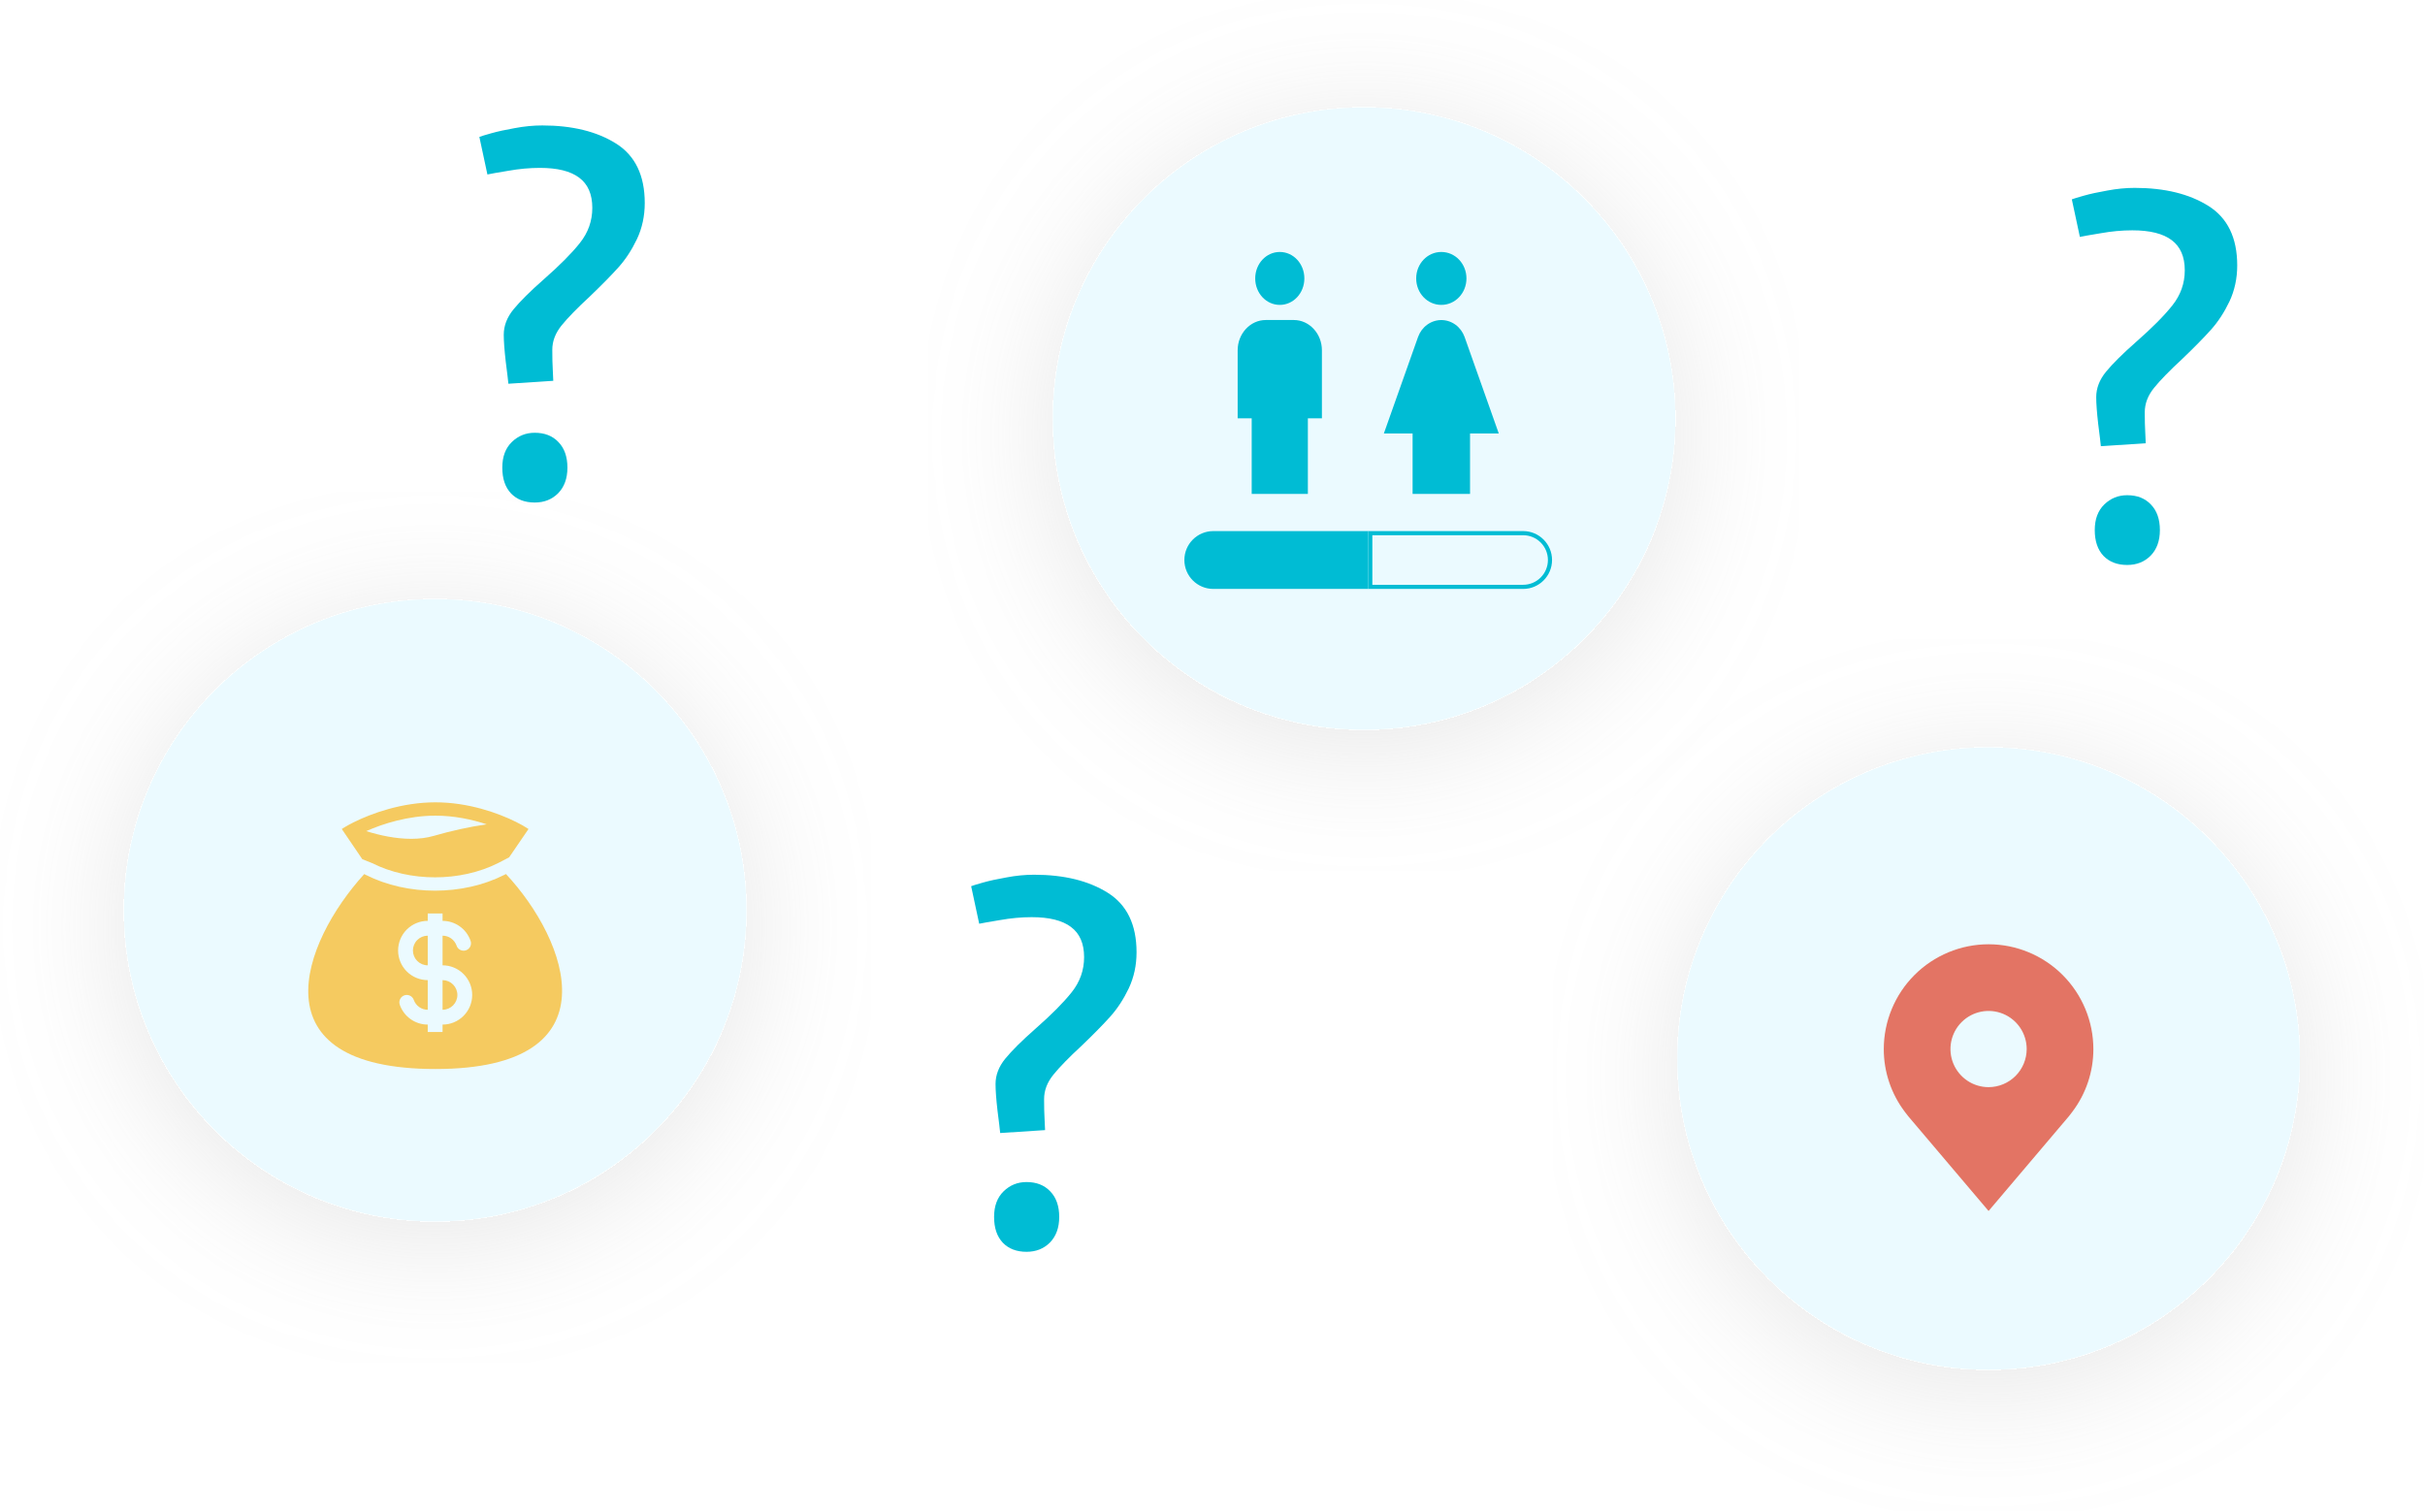
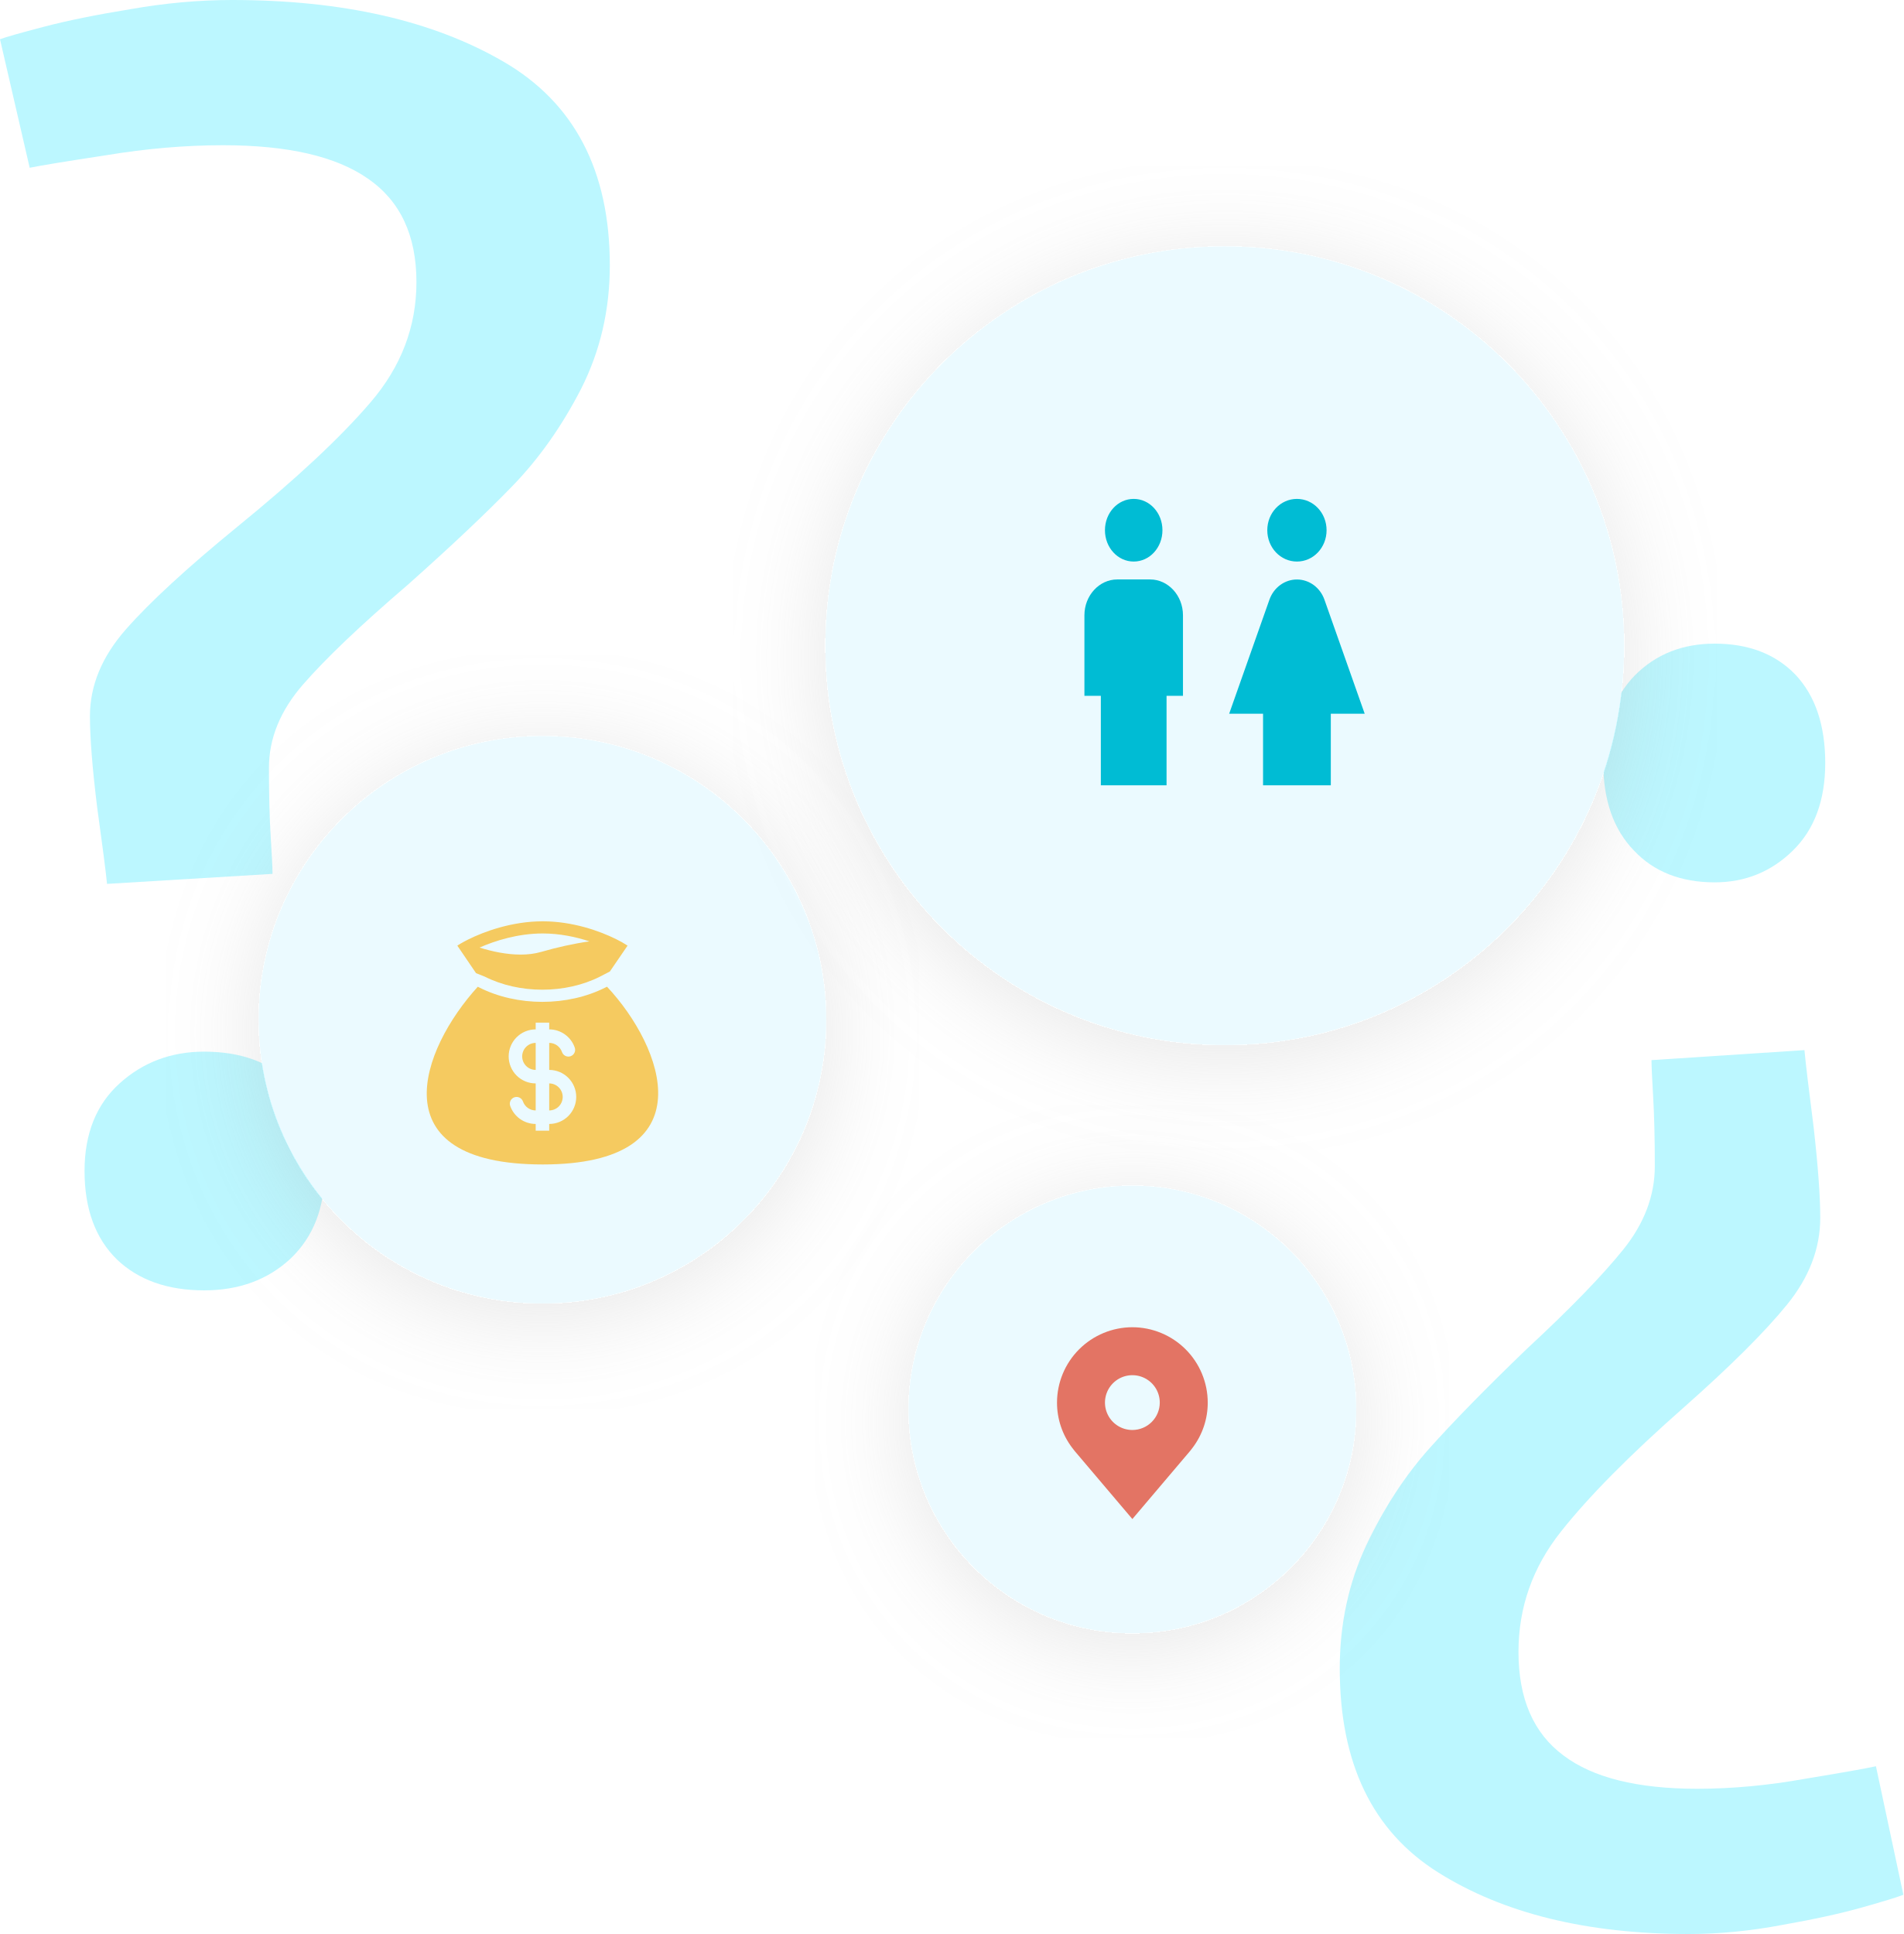
- <svg xmlns="http://www.w3.org/2000/svg" width="587" height="366" viewBox="0 0 587 366" fill="none">
-   <g filter="url(#filter0_d_7_1454)">
-     <circle cx="105.333" cy="220.376" r="75.333" fill="#EBFAFF" />
-     <path fill-rule="evenodd" clip-rule="evenodd" d="M105.405 194.241C97.303 194.241 89.92 196.917 85.553 199.103C85.158 199.301 84.79 199.494 84.448 199.681C83.77 200.05 83.192 200.395 82.733 200.698L87.701 208.012L90.04 208.943C99.181 213.555 111.438 213.555 120.581 208.943L123.235 207.566L127.934 200.698C126.961 200.063 125.949 199.49 124.903 198.981C120.559 196.818 113.354 194.241 105.405 194.241ZM93.848 202.52C92.089 202.191 90.351 201.755 88.645 201.214C92.736 199.397 98.835 197.469 105.403 197.469C109.953 197.469 114.256 198.395 117.815 199.568C113.645 200.154 109.195 201.15 104.954 202.375C101.618 203.34 97.719 203.236 93.848 202.52V202.52ZM122.475 211.603L122.035 211.826C111.978 216.898 98.641 216.898 88.584 211.826L88.168 211.614C73.062 228.189 61.529 258.806 105.405 258.806C149.277 258.806 137.462 227.617 122.475 211.603ZM103.539 226.526C102.588 226.526 101.675 226.904 101.003 227.577C100.33 228.25 99.952 229.162 99.952 230.113C99.952 231.065 100.33 231.977 101.003 232.65C101.675 233.323 102.588 233.701 103.539 233.701V226.526ZM107.127 222.939V221.145H103.539V222.939C101.636 222.939 99.812 223.695 98.466 225.04C97.121 226.386 96.365 228.211 96.365 230.113C96.365 232.016 97.121 233.841 98.466 235.187C99.812 236.532 101.636 237.288 103.539 237.288V244.463C102.797 244.463 102.074 244.233 101.468 243.805C100.862 243.377 100.404 242.771 100.156 242.072C99.998 241.623 99.668 241.256 99.239 241.051C98.809 240.845 98.316 240.819 97.868 240.977C97.419 241.136 97.052 241.466 96.847 241.895C96.641 242.324 96.615 242.818 96.774 243.266C97.268 244.665 98.185 245.876 99.396 246.733C100.608 247.59 102.055 248.05 103.539 248.05V249.843H107.127V248.05C109.029 248.05 110.854 247.294 112.2 245.948C113.545 244.603 114.301 242.778 114.301 240.875C114.301 238.972 113.545 237.148 112.2 235.802C110.854 234.457 109.029 233.701 107.127 233.701V226.526C108.687 226.526 110.016 227.522 110.511 228.917C110.585 229.145 110.703 229.357 110.86 229.538C111.016 229.72 111.207 229.869 111.422 229.975C111.637 230.081 111.871 230.144 112.111 230.158C112.35 230.173 112.59 230.139 112.816 230.059C113.042 229.979 113.25 229.855 113.427 229.693C113.604 229.531 113.747 229.336 113.848 229.118C113.948 228.9 114.004 228.665 114.011 228.425C114.019 228.185 113.978 227.946 113.892 227.723C113.397 226.324 112.481 225.112 111.269 224.256C110.058 223.399 108.61 222.939 107.127 222.939ZM107.127 237.288V244.463C108.078 244.463 108.99 244.085 109.663 243.412C110.336 242.739 110.714 241.827 110.714 240.875C110.714 239.924 110.336 239.011 109.663 238.339C108.99 237.666 108.078 237.288 107.127 237.288Z" fill="#F5CA60" />
+ <svg xmlns="http://www.w3.org/2000/svg" width="618" height="628" viewBox="0 0 618 628" fill="none">
+   <path d="M34.752 287.012C34.363 283.037 33.292 274.726 31.54 262.078C29.982 249.431 29.203 239.583 29.203 232.537C29.203 222.599 33.097 213.204 40.885 204.351C48.673 195.497 60.743 184.385 77.097 171.015C96.177 155.476 110.584 142.016 120.319 130.633C130.248 119.069 135.212 106.06 135.212 91.605C135.212 76.428 129.956 65.226 119.442 57.999C109.124 50.772 93.451 47.158 72.425 47.158C60.159 47.158 47.504 48.242 34.46 50.41C21.416 52.398 13.142 53.753 9.637 54.475L0 12.738C1.947 12.015 6.717 10.66 14.31 8.673C21.903 6.685 31.248 4.788 42.345 2.981C53.637 0.994 64.637 0 75.345 0C111.168 0 140.566 6.685 163.54 20.056C186.513 33.426 198 55.469 198 86.185C198 100.639 194.885 114.01 188.655 126.296C182.425 138.402 175.027 148.881 166.46 157.735C157.894 166.588 146.504 177.339 132.292 189.986C117.106 202.995 105.814 213.746 98.416 222.238C91.018 230.73 87.319 239.764 87.319 249.34C87.319 258.194 87.513 265.692 87.903 271.835C88.292 277.978 88.487 281.953 88.487 283.76L34.752 287.012ZM27.451 380.244C27.451 368.138 31.248 358.652 38.841 351.787C46.434 344.921 55.584 341.488 66.292 341.488C78.168 341.488 87.611 344.921 94.62 351.787C101.823 358.652 105.425 368.138 105.425 380.244C105.425 392.169 101.726 401.655 94.327 408.701C86.929 415.567 77.584 419 66.292 419C54.416 419 44.974 415.657 37.965 408.972C30.956 402.106 27.451 392.53 27.451 380.244Z" fill="#BCF7FF" />
+   <path d="M585.881 340.988C586.24 344.963 587.23 353.274 588.85 365.922C590.289 378.569 591.009 388.417 591.009 395.463C591.009 405.401 587.41 414.796 580.212 423.649C573.015 432.503 561.858 443.615 546.743 456.985C529.109 472.524 515.794 485.984 506.796 497.367C497.619 508.931 493.031 521.94 493.031 536.395C493.031 551.572 497.889 562.774 507.606 570.001C517.143 577.229 531.628 580.842 551.062 580.842C562.398 580.842 574.094 579.758 586.15 577.59C598.206 575.602 605.854 574.247 609.093 573.525L618 615.262C616.201 615.985 611.792 617.34 604.774 619.327C597.757 621.315 589.119 623.212 578.863 625.019C568.426 627.006 558.26 628 548.363 628C515.254 628 488.083 621.315 466.85 607.944C445.616 594.574 435 572.531 435 541.815C435 527.36 437.879 513.99 443.637 501.704C449.395 489.598 456.233 479.119 464.15 470.265C472.068 461.412 482.594 450.661 495.73 438.014C509.765 425.005 520.202 414.254 527.04 405.762C533.878 397.27 537.296 388.236 537.296 378.66C537.296 369.806 537.117 362.308 536.757 356.165C536.397 350.022 536.217 346.047 536.217 344.24L585.881 340.988ZM592.628 247.756C592.628 259.862 589.119 269.348 582.102 276.213C575.084 283.079 566.627 286.512 556.73 286.512C545.754 286.512 537.027 283.079 530.549 276.213C523.891 269.348 520.562 259.862 520.562 247.756C520.562 235.831 523.981 226.345 530.819 219.299C537.656 212.433 546.294 209 556.73 209C567.707 209 576.434 212.343 582.912 219.028C589.389 225.894 592.628 235.47 592.628 247.756Z" fill="#BCF7FF" />
+   <g filter="url(#filter0_d_371_3179)">
+     <circle cx="176.124" cy="331.124" r="92.124" fill="#EBFAFF" />
+     <path fill-rule="evenodd" clip-rule="evenodd" d="M176.212 299.162C166.304 299.162 157.276 302.435 151.935 305.109C151.452 305.35 151.003 305.587 150.584 305.815C149.755 306.267 149.048 306.688 148.487 307.059L154.563 316.003L157.423 317.142C168.601 322.781 183.59 322.781 194.77 317.142L198.017 315.457L203.763 307.059C202.573 306.282 201.335 305.581 200.056 304.96C194.744 302.314 185.933 299.162 176.212 299.162ZM162.08 309.287C159.928 308.885 157.803 308.351 155.716 307.69C160.72 305.468 168.177 303.111 176.21 303.111C181.774 303.111 187.036 304.242 191.388 305.677C186.288 306.394 180.846 307.611 175.661 309.11C171.581 310.29 166.813 310.162 162.08 309.287V309.287ZM197.087 320.395L196.549 320.667C184.251 326.87 167.94 326.87 155.642 320.667L155.133 320.408C136.66 340.677 122.556 378.119 176.212 378.119C229.863 378.119 215.415 339.977 197.087 320.395ZM173.931 338.644C172.767 338.644 171.651 339.106 170.829 339.929C170.006 340.751 169.544 341.867 169.544 343.031C169.544 344.194 170.006 345.31 170.829 346.133C171.651 346.955 172.767 347.418 173.931 347.418V338.644ZM178.317 334.257V332.064H173.931V334.257C171.604 334.257 169.372 335.181 167.727 336.827C166.081 338.472 165.157 340.704 165.157 343.031C165.157 345.358 166.081 347.589 167.727 349.235C169.372 350.88 171.604 351.804 173.931 351.804V360.578C173.023 360.578 172.138 360.297 171.398 359.774C170.657 359.25 170.096 358.51 169.794 357.654C169.6 357.106 169.196 356.657 168.672 356.406C168.147 356.155 167.544 356.123 166.995 356.316C166.446 356.51 165.997 356.914 165.746 357.439C165.495 357.963 165.463 358.567 165.657 359.115C166.262 360.826 167.383 362.307 168.864 363.355C170.346 364.402 172.116 364.965 173.931 364.965V367.158H178.317V364.965C180.644 364.965 182.876 364.041 184.521 362.395C186.167 360.75 187.091 358.518 187.091 356.191C187.091 353.864 186.167 351.633 184.521 349.987C182.876 348.342 180.644 347.418 178.317 347.418V338.644C180.226 338.644 181.851 339.861 182.456 341.568C182.546 341.847 182.691 342.105 182.883 342.327C183.074 342.55 183.308 342.731 183.571 342.861C183.834 342.992 184.12 343.068 184.413 343.085C184.705 343.103 184.999 343.062 185.275 342.964C185.552 342.866 185.806 342.714 186.022 342.517C186.239 342.319 186.414 342.08 186.537 341.814C186.659 341.547 186.727 341.259 186.737 340.966C186.746 340.673 186.697 340.381 186.591 340.107C185.986 338.396 184.865 336.915 183.384 335.867C181.902 334.82 180.132 334.257 178.317 334.257ZM178.317 351.804V360.578C179.481 360.578 180.597 360.116 181.419 359.293C182.242 358.471 182.704 357.355 182.704 356.191C182.704 355.028 182.242 353.912 181.419 353.089C180.597 352.267 179.481 351.804 178.317 351.804Z" fill="#F5CA60" />
  </g>
-   <g filter="url(#filter1_d_7_1454)">
-     <circle cx="481.359" cy="256.278" r="75.333" fill="#EBFAFF" />
-     <path d="M481.358 228.605C474.632 228.613 468.185 231.288 463.429 236.044C458.674 240.799 455.998 247.247 455.991 253.972C455.982 259.468 457.778 264.815 461.101 269.192C461.101 269.192 461.793 270.103 461.906 270.235L481.358 293.176L500.819 270.223C500.92 270.101 501.614 269.192 501.614 269.192L501.617 269.185C504.938 264.81 506.733 259.466 506.725 253.972C506.717 247.247 504.042 240.799 499.286 236.044C494.531 231.288 488.083 228.613 481.358 228.605V228.605ZM481.358 263.197C479.533 263.197 477.75 262.656 476.233 261.642C474.716 260.628 473.534 259.188 472.835 257.502C472.137 255.817 471.955 253.962 472.31 252.173C472.666 250.383 473.545 248.74 474.835 247.449C476.125 246.159 477.769 245.281 479.558 244.925C481.347 244.569 483.202 244.752 484.888 245.45C486.573 246.148 488.014 247.33 489.027 248.847C490.041 250.364 490.582 252.148 490.582 253.972C490.579 256.418 489.606 258.762 487.877 260.491C486.148 262.221 483.803 263.193 481.358 263.197V263.197Z" fill="#E37464" />
+   <g filter="url(#filter1_d_371_3179)">
+     <circle cx="367.667" cy="457.667" r="72.667" fill="#EBFAFF" />
+     <path d="M367.666 430.973C361.179 430.981 354.96 433.561 350.372 438.148C345.785 442.736 343.204 448.955 343.197 455.443C343.189 460.744 344.921 465.902 348.126 470.124C348.126 470.124 348.794 471.003 348.903 471.13L367.666 493.259L386.439 471.119C386.537 471.001 387.206 470.124 387.206 470.124L387.209 470.118C390.413 465.897 392.144 460.742 392.136 455.443C392.128 448.955 389.548 442.736 384.961 438.148C380.373 433.561 374.154 430.981 367.666 430.973V430.973ZM367.666 464.341C365.907 464.341 364.186 463.819 362.723 462.841C361.26 461.863 360.119 460.474 359.446 458.848C358.772 457.222 358.596 455.433 358.939 453.707C359.283 451.981 360.13 450.395 361.375 449.151C362.619 447.906 364.204 447.059 365.93 446.715C367.657 446.372 369.446 446.548 371.072 447.222C372.697 447.895 374.087 449.036 375.065 450.499C376.043 451.962 376.564 453.683 376.564 455.443C376.561 457.802 375.623 460.063 373.955 461.731C372.287 463.399 370.025 464.338 367.666 464.341V464.341Z" fill="#E37464" />
  </g>
-   <g filter="url(#filter2_d_7_1454)">
-     <circle cx="330.194" cy="101.333" r="75.333" fill="#EBFAFF" />
-     <path d="M309.787 73.814C313.084 73.814 315.735 70.958 315.735 67.407C315.735 63.856 313.084 61 309.787 61C306.491 61 303.839 63.856 303.839 67.407C303.839 70.958 306.491 73.814 309.787 73.814ZM316.585 119.577V101.272H319.984V84.797C319.984 80.77 316.925 77.475 313.186 77.475H306.389C302.65 77.475 299.591 80.77 299.591 84.797V101.272H302.99V119.577H316.585Z" fill="#00BCD4" />
-     <path d="M348.889 73.814C352.26 73.814 354.972 70.958 354.972 67.407C354.972 63.856 352.26 61 348.889 61C345.517 61 342.805 63.856 342.805 67.407C342.805 70.958 345.517 73.814 348.889 73.814ZM355.841 104.933V119.577H341.936V104.933H334.984L343.257 81.575C343.691 80.372 344.462 79.337 345.468 78.606C346.474 77.875 347.667 77.484 348.889 77.484C350.11 77.484 351.303 77.875 352.309 78.606C353.315 79.337 354.086 80.372 354.52 81.575L362.793 104.933H355.841Z" fill="#00BCD4" />
-     <path d="M286.692 135.577C286.692 131.711 289.826 128.577 293.692 128.577H331.192V142.577H293.692C289.826 142.577 286.692 139.443 286.692 135.577V135.577Z" fill="#00BCD4" />
-     <path d="M368.692 129.077H331.692V142.077H368.692C372.282 142.077 375.192 139.167 375.192 135.577C375.192 131.987 372.282 129.077 368.692 129.077Z" fill="#EBFAFF" stroke="#00BCD4" />
+   <g filter="url(#filter2_d_371_3179)">
+     <circle cx="397.667" cy="209.667" r="129.667" fill="#EBFAFF" />
+     <path d="M368.096 182.344C373.27 182.344 377.43 177.81 377.43 172.172C377.43 166.534 373.27 162 368.096 162C362.923 162 358.763 166.534 358.763 172.172C358.763 177.81 362.923 182.344 368.096 182.344ZM378.763 255V225.938H384.096V199.781C384.096 193.387 379.296 188.156 373.43 188.156H362.763C356.896 188.156 352.096 193.387 352.096 199.781V225.938H357.43V255H378.763Z" fill="#00BCD4" />
+     <path d="M421.096 182.344C426.431 182.344 430.721 177.81 430.721 172.172C430.721 166.534 426.431 162 421.096 162C415.761 162 411.471 166.534 411.471 172.172C411.471 177.81 415.761 182.344 421.096 182.344ZM432.096 231.75V255H410.096V231.75H399.096L412.186 194.666C412.873 192.756 414.093 191.112 415.684 189.952C417.275 188.792 419.163 188.171 421.096 188.171C423.029 188.171 424.917 188.792 426.508 189.952C428.1 191.112 429.32 192.756 430.006 194.666L443.096 231.75H432.096Z" fill="#00BCD4" />
  </g>
-   <path d="M242.106 274.303C242.027 273.437 241.811 271.626 241.457 268.87C241.142 266.115 240.984 263.969 240.984 262.434C240.984 260.269 241.771 258.222 243.346 256.293C244.921 254.364 247.362 251.943 250.668 249.03C254.526 245.644 257.439 242.711 259.408 240.231C261.415 237.712 262.419 234.878 262.419 231.728C262.419 228.421 261.356 225.981 259.23 224.406C257.144 222.831 253.975 222.044 249.723 222.044C247.243 222.044 244.685 222.28 242.047 222.753C239.41 223.186 237.736 223.481 237.028 223.638L235.079 214.545C235.473 214.387 236.437 214.092 237.973 213.659C239.508 213.226 241.398 212.813 243.641 212.419C245.925 211.986 248.149 211.77 250.314 211.77C257.557 211.77 263.502 213.226 268.147 216.139C272.792 219.052 275.115 223.855 275.115 230.547C275.115 233.697 274.485 236.61 273.225 239.287C271.965 241.924 270.47 244.207 268.737 246.136C267.005 248.065 264.702 250.408 261.829 253.163C258.758 255.998 256.475 258.34 254.979 260.19C253.483 262.04 252.735 264.009 252.735 266.095C252.735 268.024 252.774 269.658 252.853 270.996C252.932 272.335 252.971 273.201 252.971 273.594L242.106 274.303ZM240.63 294.616C240.63 291.978 241.398 289.912 242.933 288.416C244.468 286.92 246.318 286.172 248.483 286.172C250.885 286.172 252.794 286.92 254.211 288.416C255.668 289.912 256.396 291.978 256.396 294.616C256.396 297.214 255.648 299.281 254.152 300.816C252.656 302.312 250.767 303.06 248.483 303.06C246.082 303.06 244.173 302.332 242.756 300.875C241.338 299.379 240.63 297.293 240.63 294.616Z" fill="#00BCD4" />
-   <path d="M508.537 108.02C508.458 107.154 508.241 105.343 507.887 102.587C507.572 99.832 507.415 97.686 507.415 96.151C507.415 93.986 508.202 91.939 509.777 90.01C511.351 88.081 513.792 85.66 517.099 82.746C520.957 79.361 523.87 76.428 525.838 73.948C527.846 71.429 528.85 68.594 528.85 65.445C528.85 62.138 527.787 59.698 525.661 58.123C523.575 56.548 520.406 55.761 516.154 55.761C513.674 55.761 511.115 55.997 508.478 56.469C505.84 56.903 504.167 57.198 503.458 57.355L501.51 48.262C501.903 48.104 502.868 47.809 504.403 47.376C505.938 46.943 507.828 46.529 510.072 46.136C512.355 45.703 514.579 45.486 516.745 45.486C523.988 45.486 529.932 46.943 534.577 49.856C539.223 52.769 541.545 57.572 541.545 64.264C541.545 67.413 540.915 70.326 539.656 73.003C538.396 75.641 536.9 77.924 535.168 79.853C533.436 81.782 531.133 84.124 528.259 86.88C525.189 89.714 522.905 92.057 521.409 93.907C519.914 95.757 519.166 97.725 519.166 99.812C519.166 101.741 519.205 103.374 519.284 104.713C519.362 106.051 519.402 106.917 519.402 107.311L508.537 108.02ZM507.06 128.333C507.06 125.695 507.828 123.628 509.363 122.133C510.899 120.637 512.749 119.889 514.914 119.889C517.315 119.889 519.225 120.637 520.642 122.133C522.098 123.628 522.827 125.695 522.827 128.333C522.827 130.931 522.079 132.998 520.583 134.533C519.087 136.029 517.197 136.777 514.914 136.777C512.513 136.777 510.603 136.048 509.186 134.592C507.769 133.096 507.06 131.01 507.06 128.333Z" fill="#00BCD4" />
-   <path d="M123.062 92.903C122.983 92.037 122.766 90.226 122.412 87.47C122.097 84.715 121.94 82.569 121.94 81.034C121.94 78.869 122.727 76.822 124.302 74.893C125.876 72.964 128.317 70.543 131.624 67.63C135.482 64.244 138.395 61.312 140.363 58.831C142.371 56.312 143.375 53.478 143.375 50.328C143.375 47.022 142.312 44.581 140.186 43.006C138.099 41.432 134.93 40.644 130.679 40.644C128.199 40.644 125.64 40.88 123.003 41.353C120.365 41.786 118.692 42.081 117.983 42.239L116.035 33.145C116.428 32.987 117.393 32.692 118.928 32.259C120.463 31.826 122.353 31.413 124.597 31.019C126.88 30.586 129.104 30.37 131.269 30.37C138.513 30.37 144.457 31.826 149.102 34.739C153.748 37.652 156.07 42.455 156.07 49.147C156.07 52.297 155.44 55.21 154.181 57.887C152.921 60.524 151.425 62.807 149.693 64.736C147.961 66.665 145.658 69.008 142.784 71.763C139.713 74.598 137.43 76.94 135.934 78.79C134.438 80.64 133.69 82.609 133.69 84.695C133.69 86.624 133.73 88.258 133.809 89.596C133.887 90.935 133.927 91.801 133.927 92.194L123.062 92.903ZM121.585 113.216C121.585 110.578 122.353 108.512 123.888 107.016C125.424 105.52 127.274 104.772 129.439 104.772C131.84 104.772 133.75 105.52 135.167 107.016C136.623 108.512 137.352 110.578 137.352 113.216C137.352 115.814 136.604 117.881 135.108 119.416C133.612 120.912 131.722 121.66 129.439 121.66C127.038 121.66 125.128 120.932 123.711 119.475C122.294 117.979 121.585 115.893 121.585 113.216Z" fill="#00BCD4" />
  <defs>
-     <filter id="filter0_d_7_1454" x="0" y="119.044" width="210.665" height="210.665" filterUnits="userSpaceOnUse" color-interpolation-filters="sRGB">
+     <filter id="filter0_d_371_3179" x="54" y="213" width="244.247" height="244.247" filterUnits="userSpaceOnUse" color-interpolation-filters="sRGB">
      <feFlood flood-opacity="0" result="BackgroundImageFix" />
      <feColorMatrix in="SourceAlpha" type="matrix" values="0 0 0 0 0 0 0 0 0 0 0 0 0 0 0 0 0 0 127 0" result="hardAlpha" />
      <feOffset dy="4" />
      <feGaussianBlur stdDeviation="15" />
      <feComposite in2="hardAlpha" operator="out" />
      <feColorMatrix type="matrix" values="0 0 0 0 0.617 0 0 0 0 0.617 0 0 0 0 0.617 0 0 0 0.25 0" />
-       <feBlend mode="normal" in2="BackgroundImageFix" result="effect1_dropShadow_7_1454" />
-       <feBlend mode="normal" in="SourceGraphic" in2="effect1_dropShadow_7_1454" result="shape" />
+       <feBlend mode="normal" in2="BackgroundImageFix" result="effect1_dropShadow_371_3179" />
+       <feBlend mode="normal" in="SourceGraphic" in2="effect1_dropShadow_371_3179" result="shape" />
    </filter>
-     <filter id="filter1_d_7_1454" x="376.026" y="154.946" width="210.665" height="210.665" filterUnits="userSpaceOnUse" color-interpolation-filters="sRGB">
+     <filter id="filter1_d_371_3179" x="265" y="359" width="205.334" height="205.334" filterUnits="userSpaceOnUse" color-interpolation-filters="sRGB">
      <feFlood flood-opacity="0" result="BackgroundImageFix" />
      <feColorMatrix in="SourceAlpha" type="matrix" values="0 0 0 0 0 0 0 0 0 0 0 0 0 0 0 0 0 0 127 0" result="hardAlpha" />
      <feOffset dy="4" />
      <feGaussianBlur stdDeviation="15" />
      <feComposite in2="hardAlpha" operator="out" />
      <feColorMatrix type="matrix" values="0 0 0 0 0.617 0 0 0 0 0.617 0 0 0 0 0.617 0 0 0 0.25 0" />
-       <feBlend mode="normal" in2="BackgroundImageFix" result="effect1_dropShadow_7_1454" />
-       <feBlend mode="normal" in="SourceGraphic" in2="effect1_dropShadow_7_1454" result="shape" />
+       <feBlend mode="normal" in2="BackgroundImageFix" result="effect1_dropShadow_371_3179" />
+       <feBlend mode="normal" in="SourceGraphic" in2="effect1_dropShadow_371_3179" result="shape" />
    </filter>
-     <filter id="filter2_d_7_1454" x="224.861" y="0" width="210.665" height="210.666" filterUnits="userSpaceOnUse" color-interpolation-filters="sRGB">
+     <filter id="filter2_d_371_3179" x="238" y="54" width="319.334" height="319.334" filterUnits="userSpaceOnUse" color-interpolation-filters="sRGB">
      <feFlood flood-opacity="0" result="BackgroundImageFix" />
      <feColorMatrix in="SourceAlpha" type="matrix" values="0 0 0 0 0 0 0 0 0 0 0 0 0 0 0 0 0 0 127 0" result="hardAlpha" />
      <feOffset dy="4" />
      <feGaussianBlur stdDeviation="15" />
      <feComposite in2="hardAlpha" operator="out" />
      <feColorMatrix type="matrix" values="0 0 0 0 0.617 0 0 0 0 0.617 0 0 0 0 0.617 0 0 0 0.25 0" />
-       <feBlend mode="normal" in2="BackgroundImageFix" result="effect1_dropShadow_7_1454" />
-       <feBlend mode="normal" in="SourceGraphic" in2="effect1_dropShadow_7_1454" result="shape" />
+       <feBlend mode="normal" in2="BackgroundImageFix" result="effect1_dropShadow_371_3179" />
+       <feBlend mode="normal" in="SourceGraphic" in2="effect1_dropShadow_371_3179" result="shape" />
    </filter>
  </defs>
</svg>
